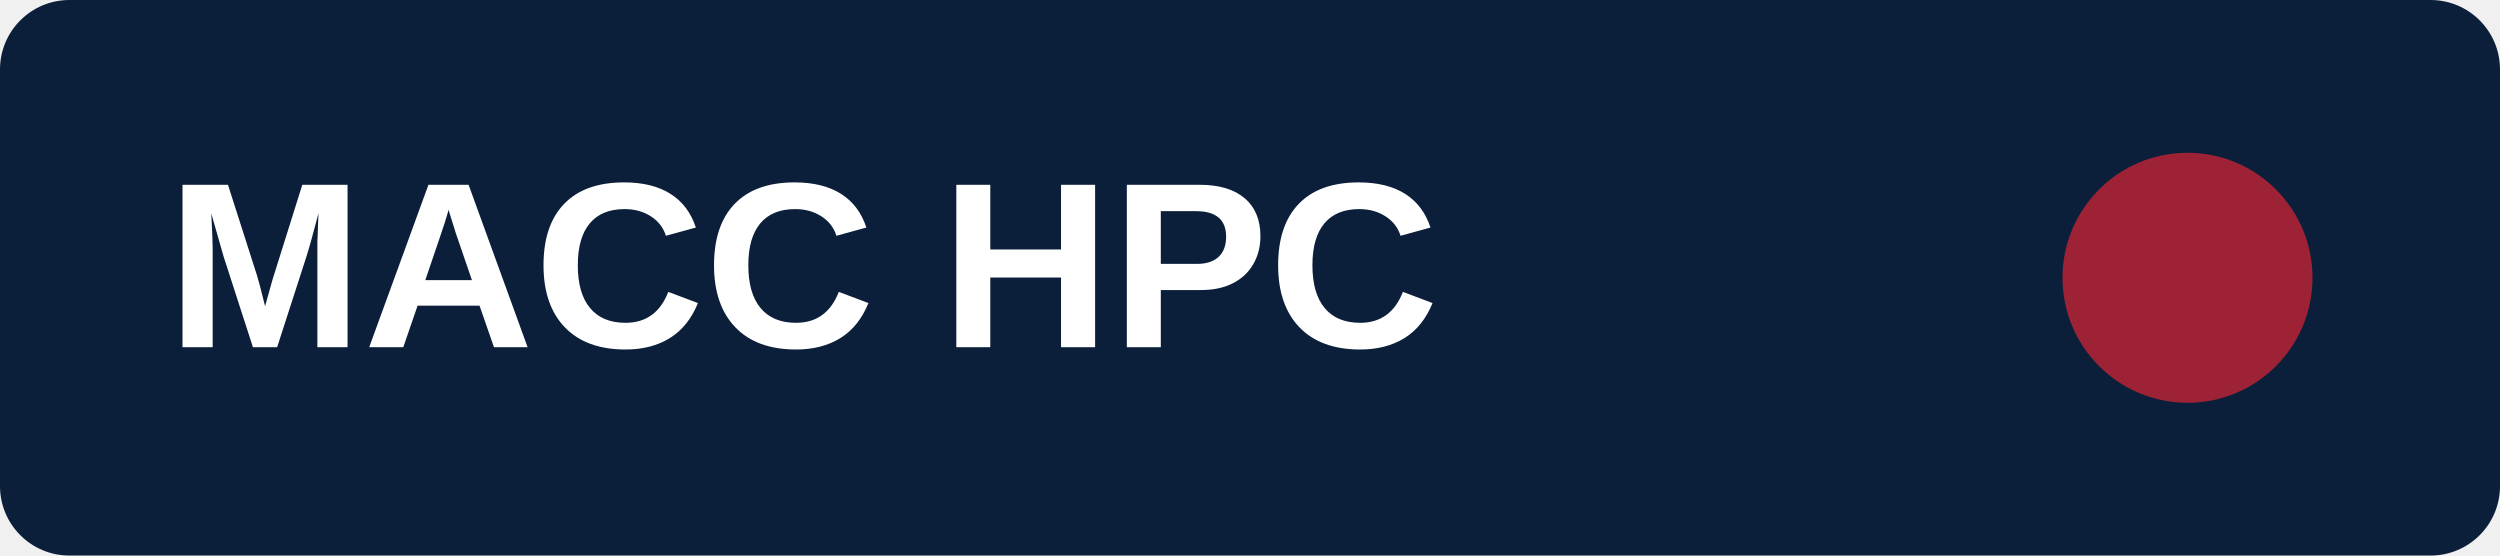
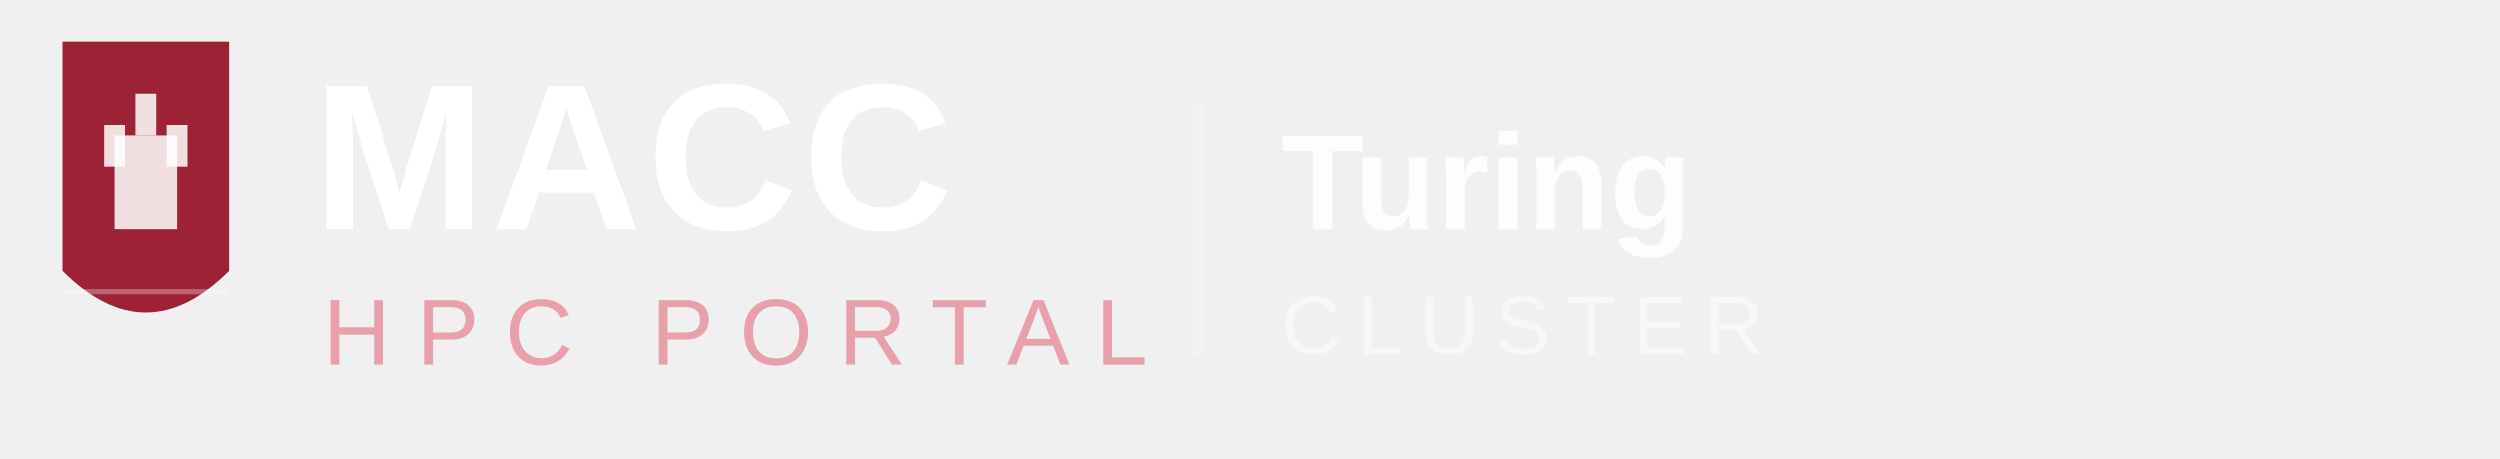
- <svg xmlns="http://www.w3.org/2000/svg" width="360" height="80" viewBox="0 0 360 80">
-   <rect width="360" height="80" rx="10" fill="#0b1f3a" />
-   <text x="24" y="50" font-family="Arial, Helvetica, sans-serif" font-size="34" font-weight="700" fill="#ffffff">
-     MACC HPC
-   </text>
-   <circle cx="315" cy="40" r="18" fill="#9d2235" />
+ <svg xmlns="http://www.w3.org/2000/svg" viewBox="0 0 240 44" width="240" height="44">
+   <path d="M6 4 L22 4 L22 26 Q14 34 6 26 Z" fill="#9d2235" />
+   <rect x="11" y="13" width="6" height="9" fill="white" opacity="0.85" />
+   <rect x="10" y="12" width="2" height="4" fill="white" opacity="0.85" />
+   <rect x="16" y="12" width="2" height="4" fill="white" opacity="0.85" />
+   <rect x="13" y="9" width="2" height="4" fill="white" opacity="0.85" />
+   <line x1="6" y1="28" x2="22" y2="28" stroke="white" stroke-width="0.5" opacity="0.3" />
+   <text x="30" y="22" font-family="Arial, Helvetica, sans-serif" font-size="20" font-weight="700" fill="#ffffff" letter-spacing="0.5">MACC</text>
+   <text x="31" y="35" font-family="Arial, Helvetica, sans-serif" font-size="9" font-weight="400" fill="#e8a0ab" letter-spacing="2.5">HPC PORTAL</text>
+   <line x1="115" y1="10" x2="115" y2="34" stroke="rgba(255,255,255,0.2)" stroke-width="1" />
+   <text x="123" y="22" font-family="Arial, Helvetica, sans-serif" font-size="13" font-weight="600" fill="rgba(255,255,255,0.88)">Turing</text>
+   <text x="123" y="34" font-family="Arial, Helvetica, sans-serif" font-size="8" font-weight="400" fill="rgba(255,255,255,0.48)" letter-spacing="1.5">CLUSTER</text>
</svg>
